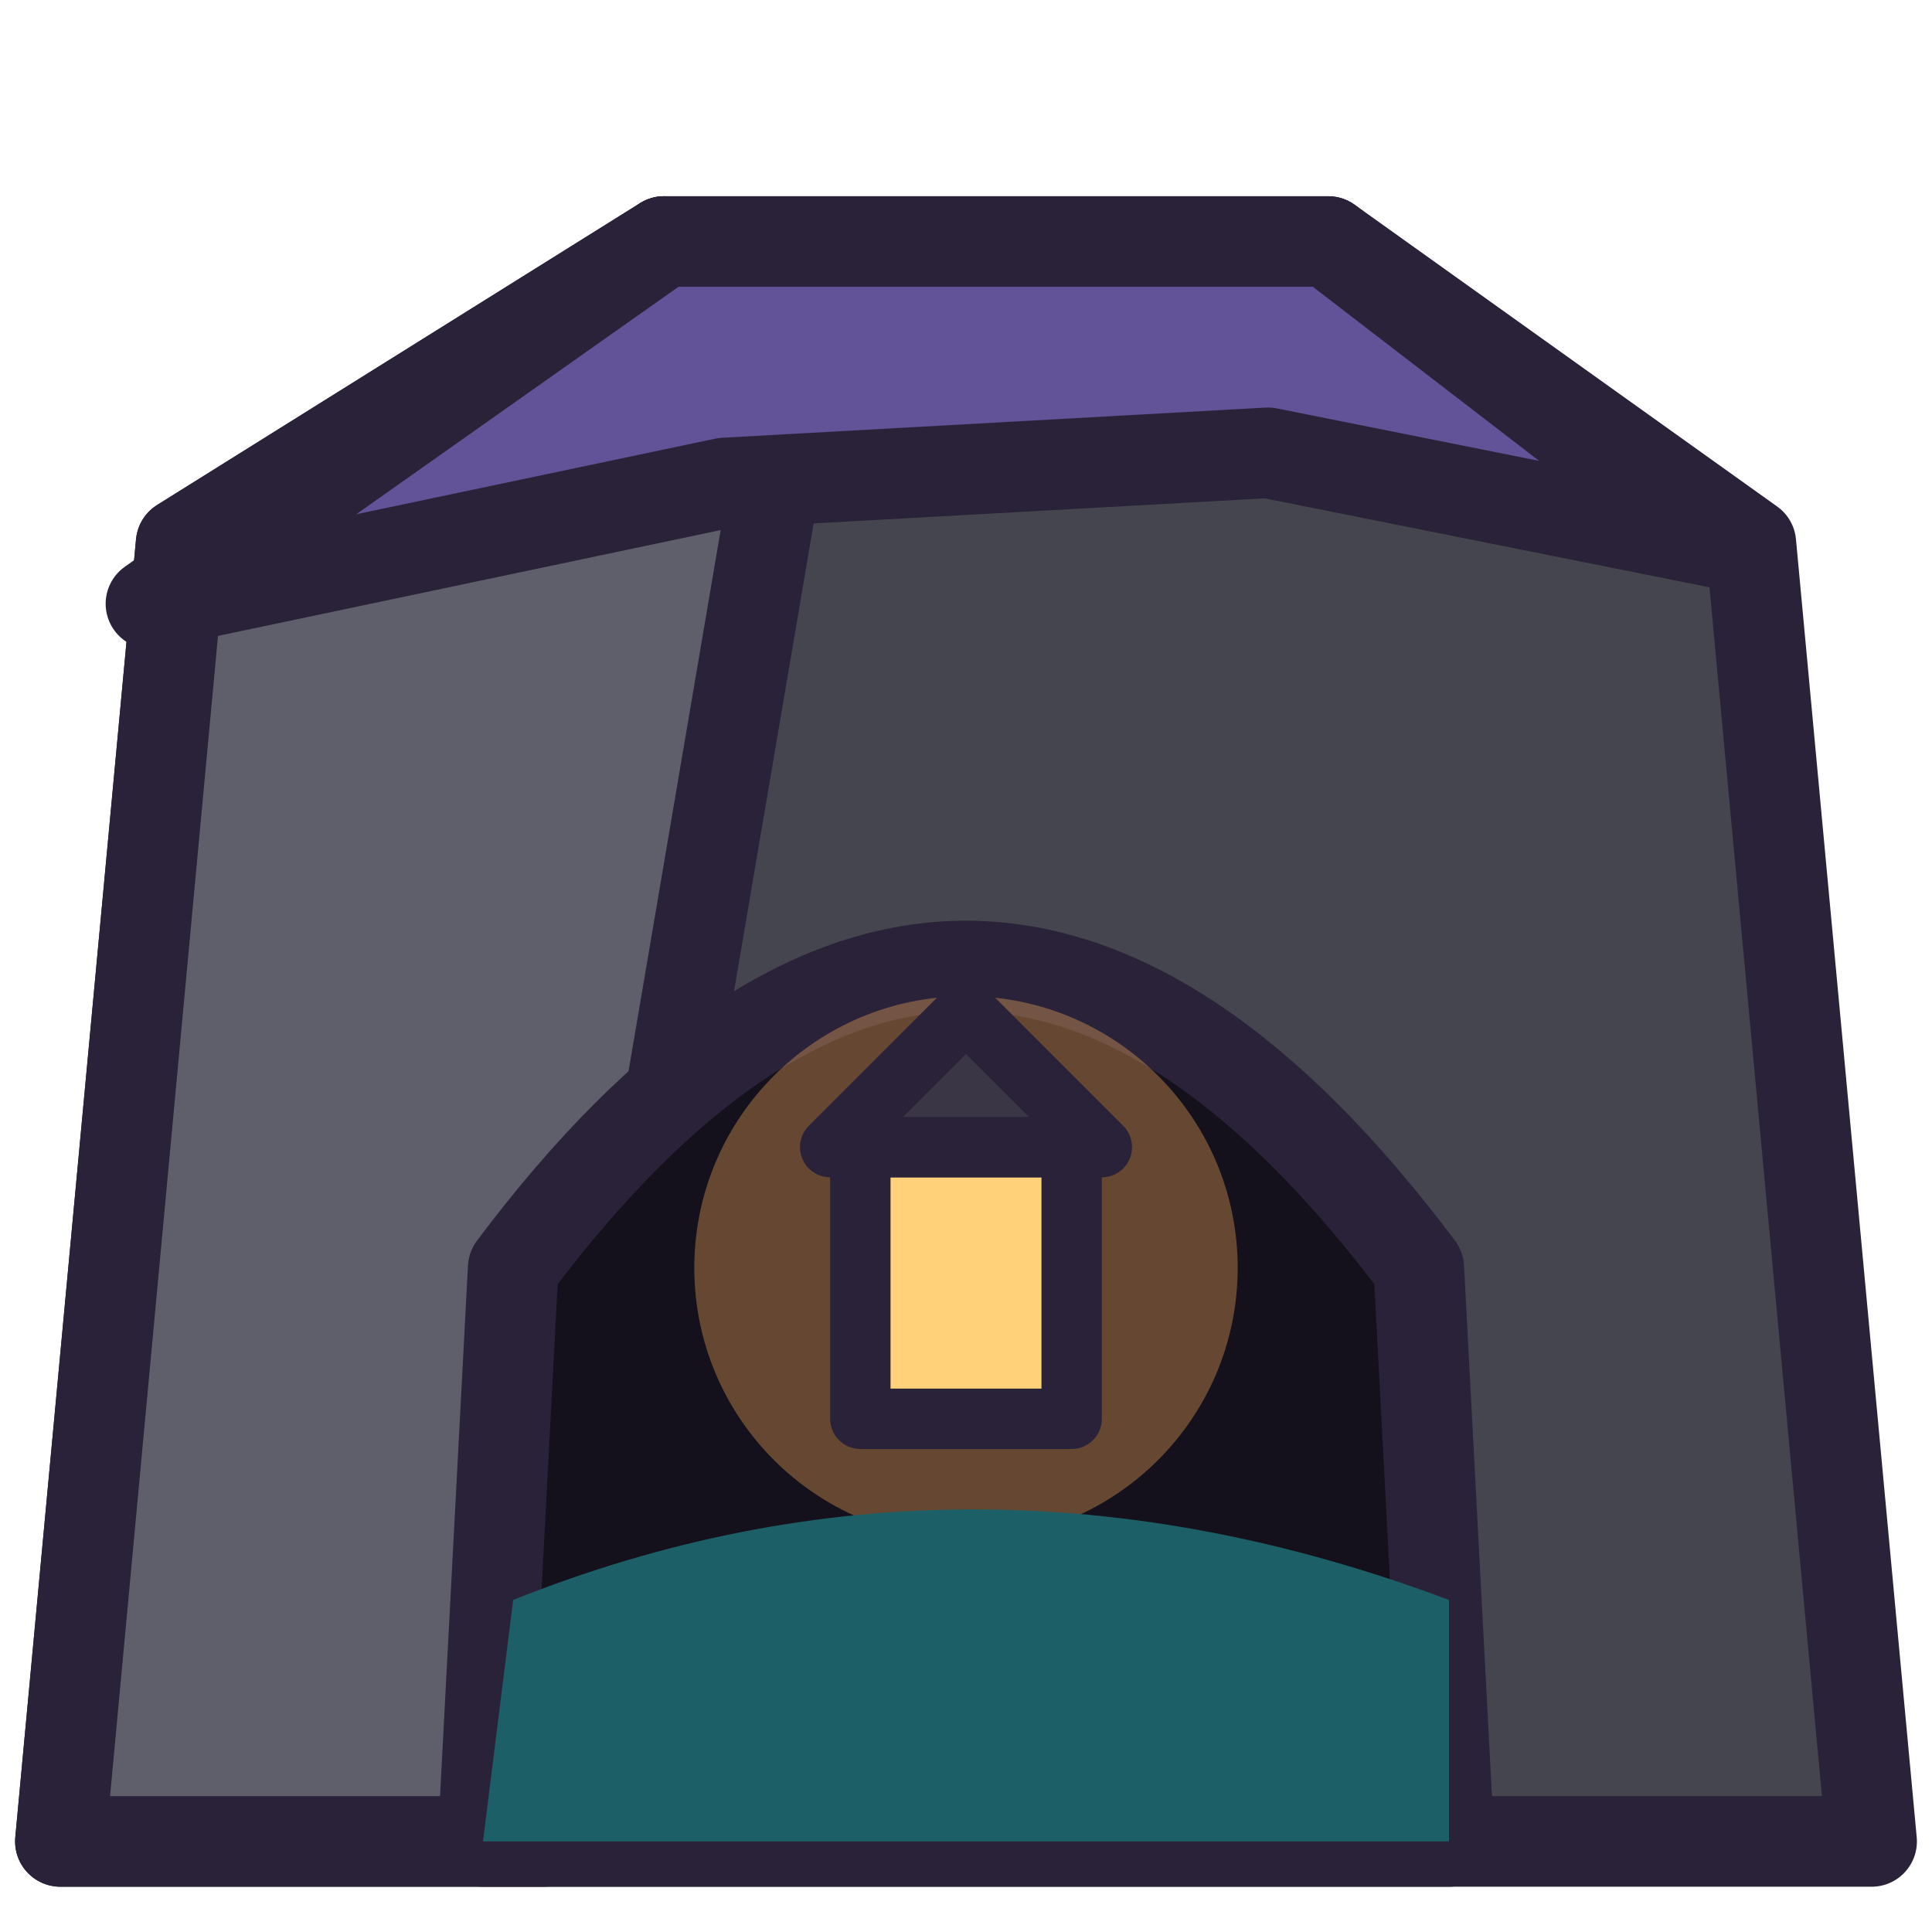
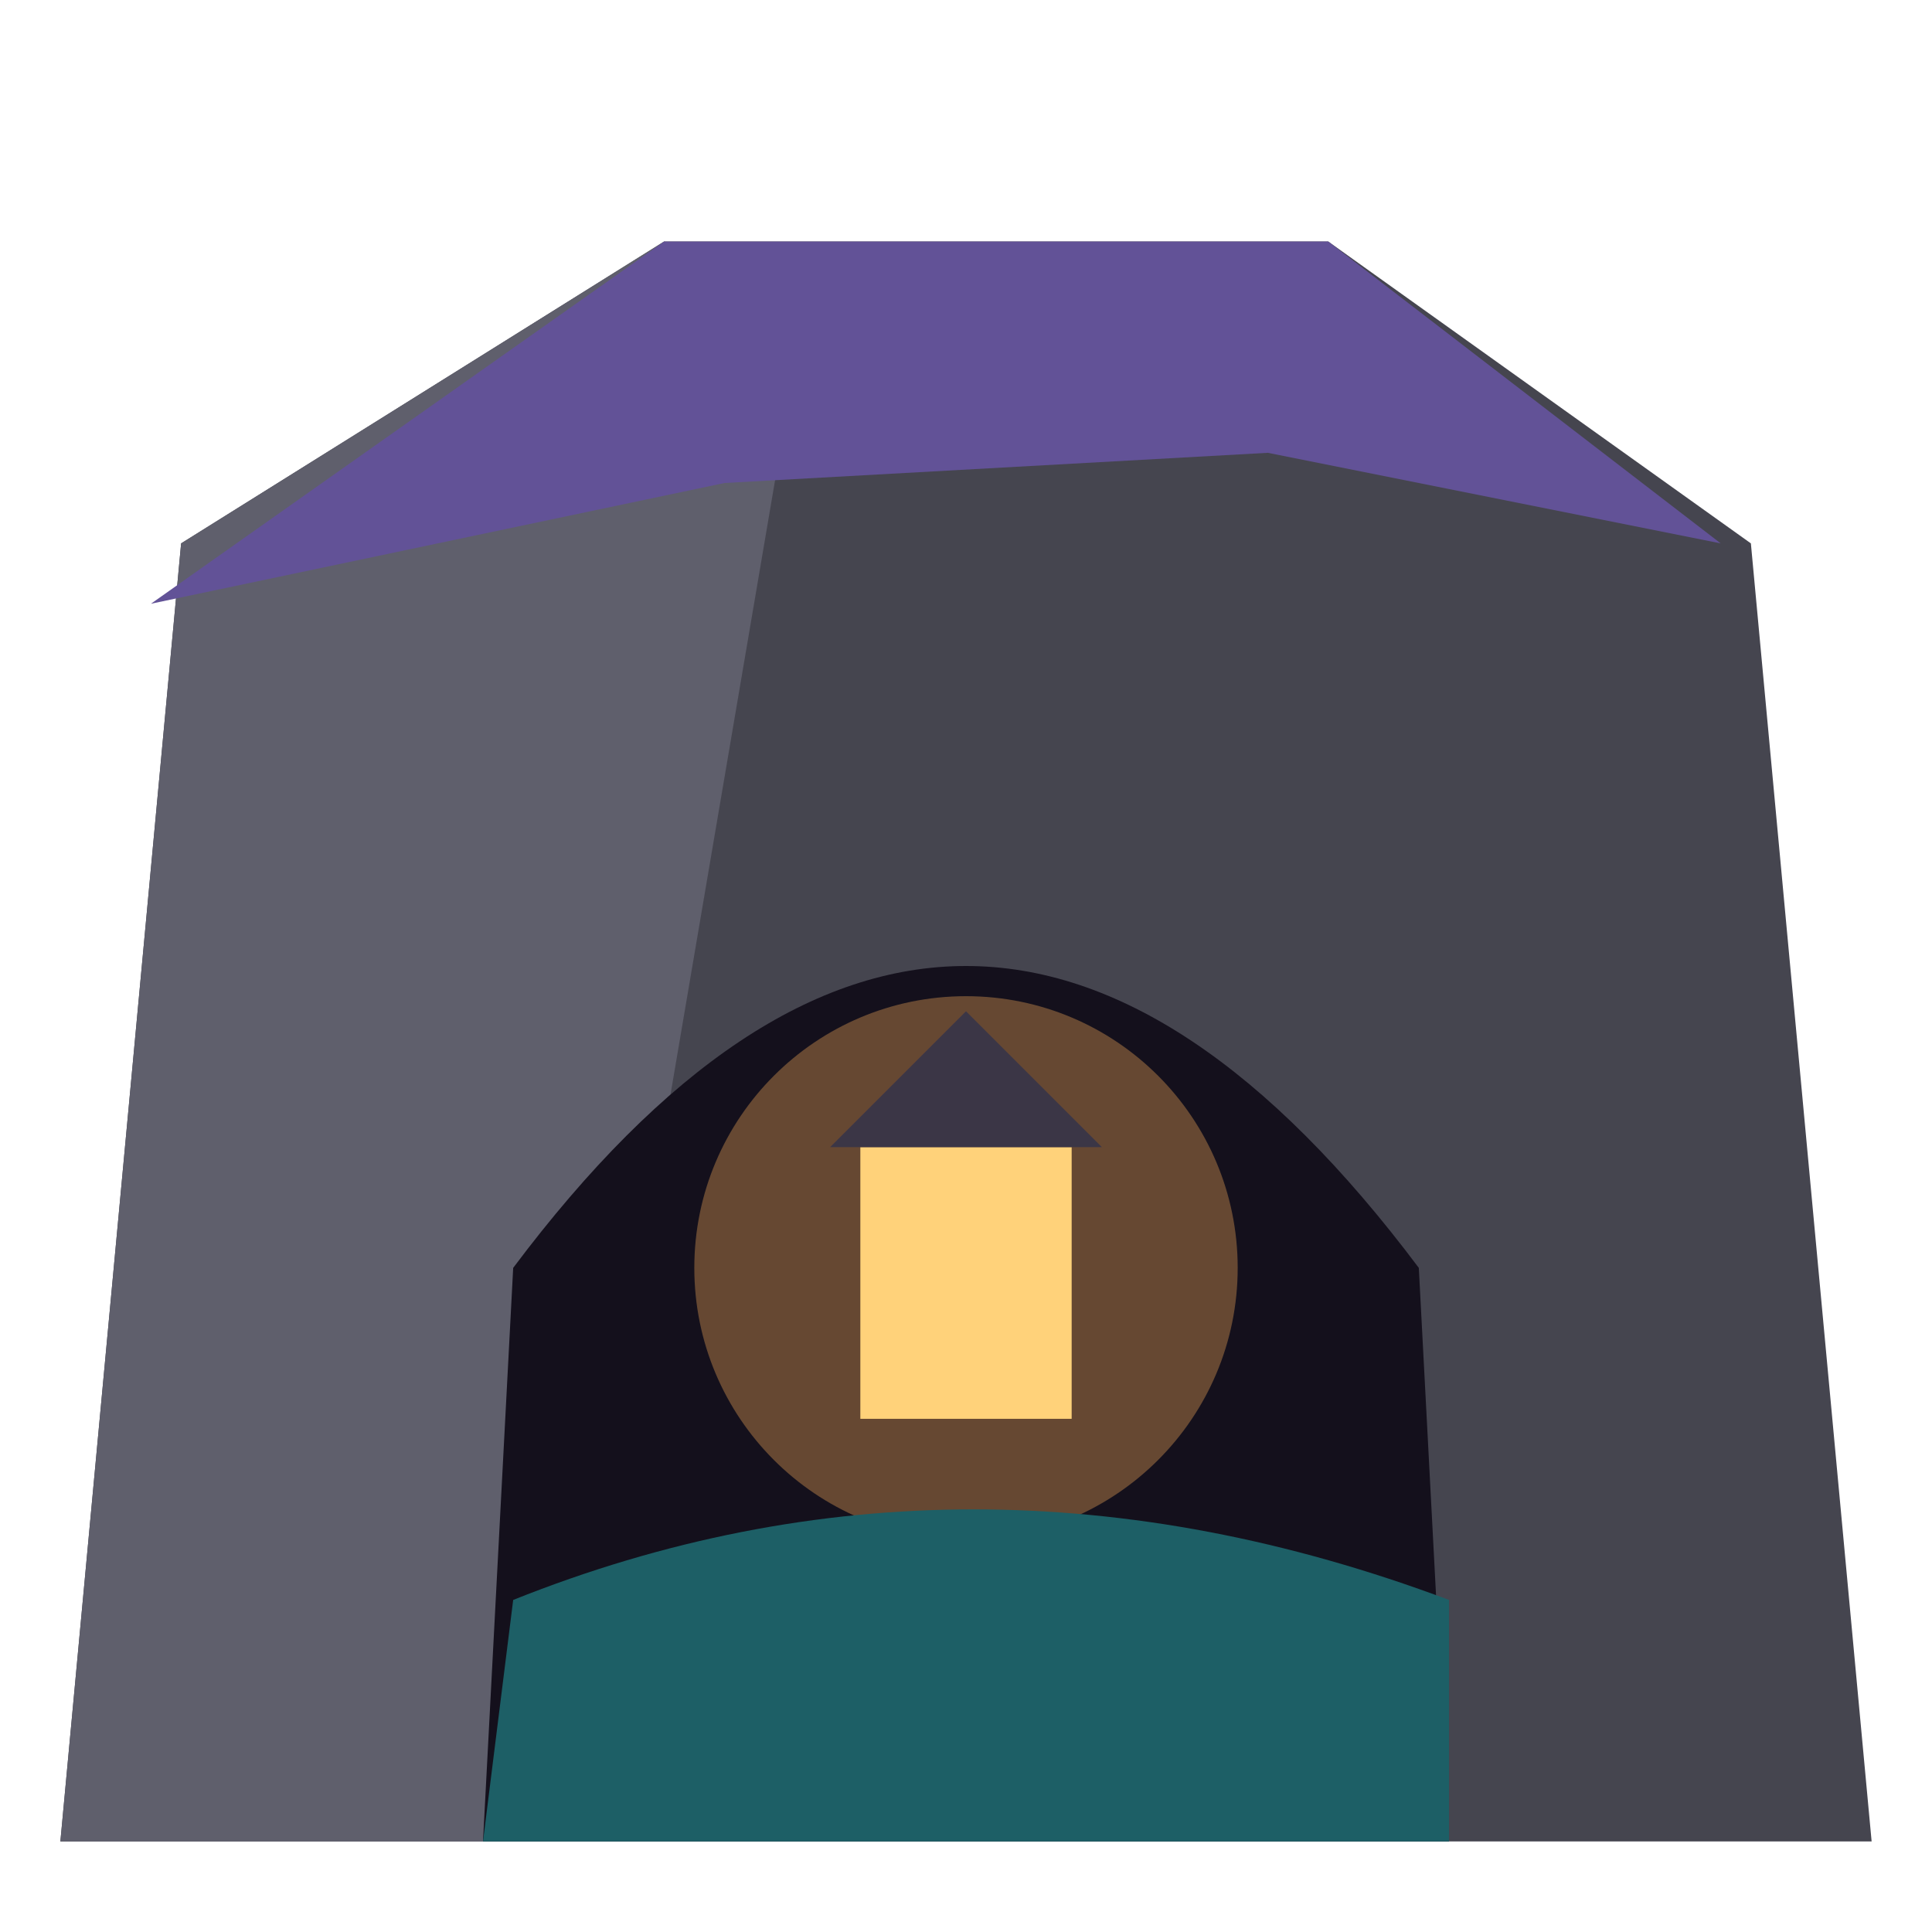
<svg xmlns="http://www.w3.org/2000/svg" viewBox="0 0 64 64">
-   <g stroke="#2a2238" stroke-width="3" stroke-linejoin="round" stroke-linecap="round">
+   <g>
    <path d="M2 61 L6 18 L22 8 L44 8 L58 18 L62 61 Z" fill="#45454f" />
    <path d="M6 18 L22 8 L26 14 L18 61 L2 61 Z" fill="#5f5f6c" />
    <path d="M5 20 L22 8 L44 8 L57 18 L42 15 L24 16 Z" fill="#625297" />
    <path d="M16 61 L17 42 Q32 22 47 42 L48 61 Z" fill="#14101c" />
  </g>
  <circle cx="32" cy="42" r="9" fill="#ffb35c" opacity="0.35" />
-   <g stroke="#2a2238" stroke-width="2" stroke-linejoin="round">
+   <g>
    <rect x="28.5" y="38" width="7" height="9" fill="#ffd27a" />
    <path d="M27.5 38 H36.5 L32 33.5 Z" fill="#3b3646" />
  </g>
  <path d="M17 53 Q32 47 48 53 V61 H16 Z" fill="#1d5f66" />
</svg>
